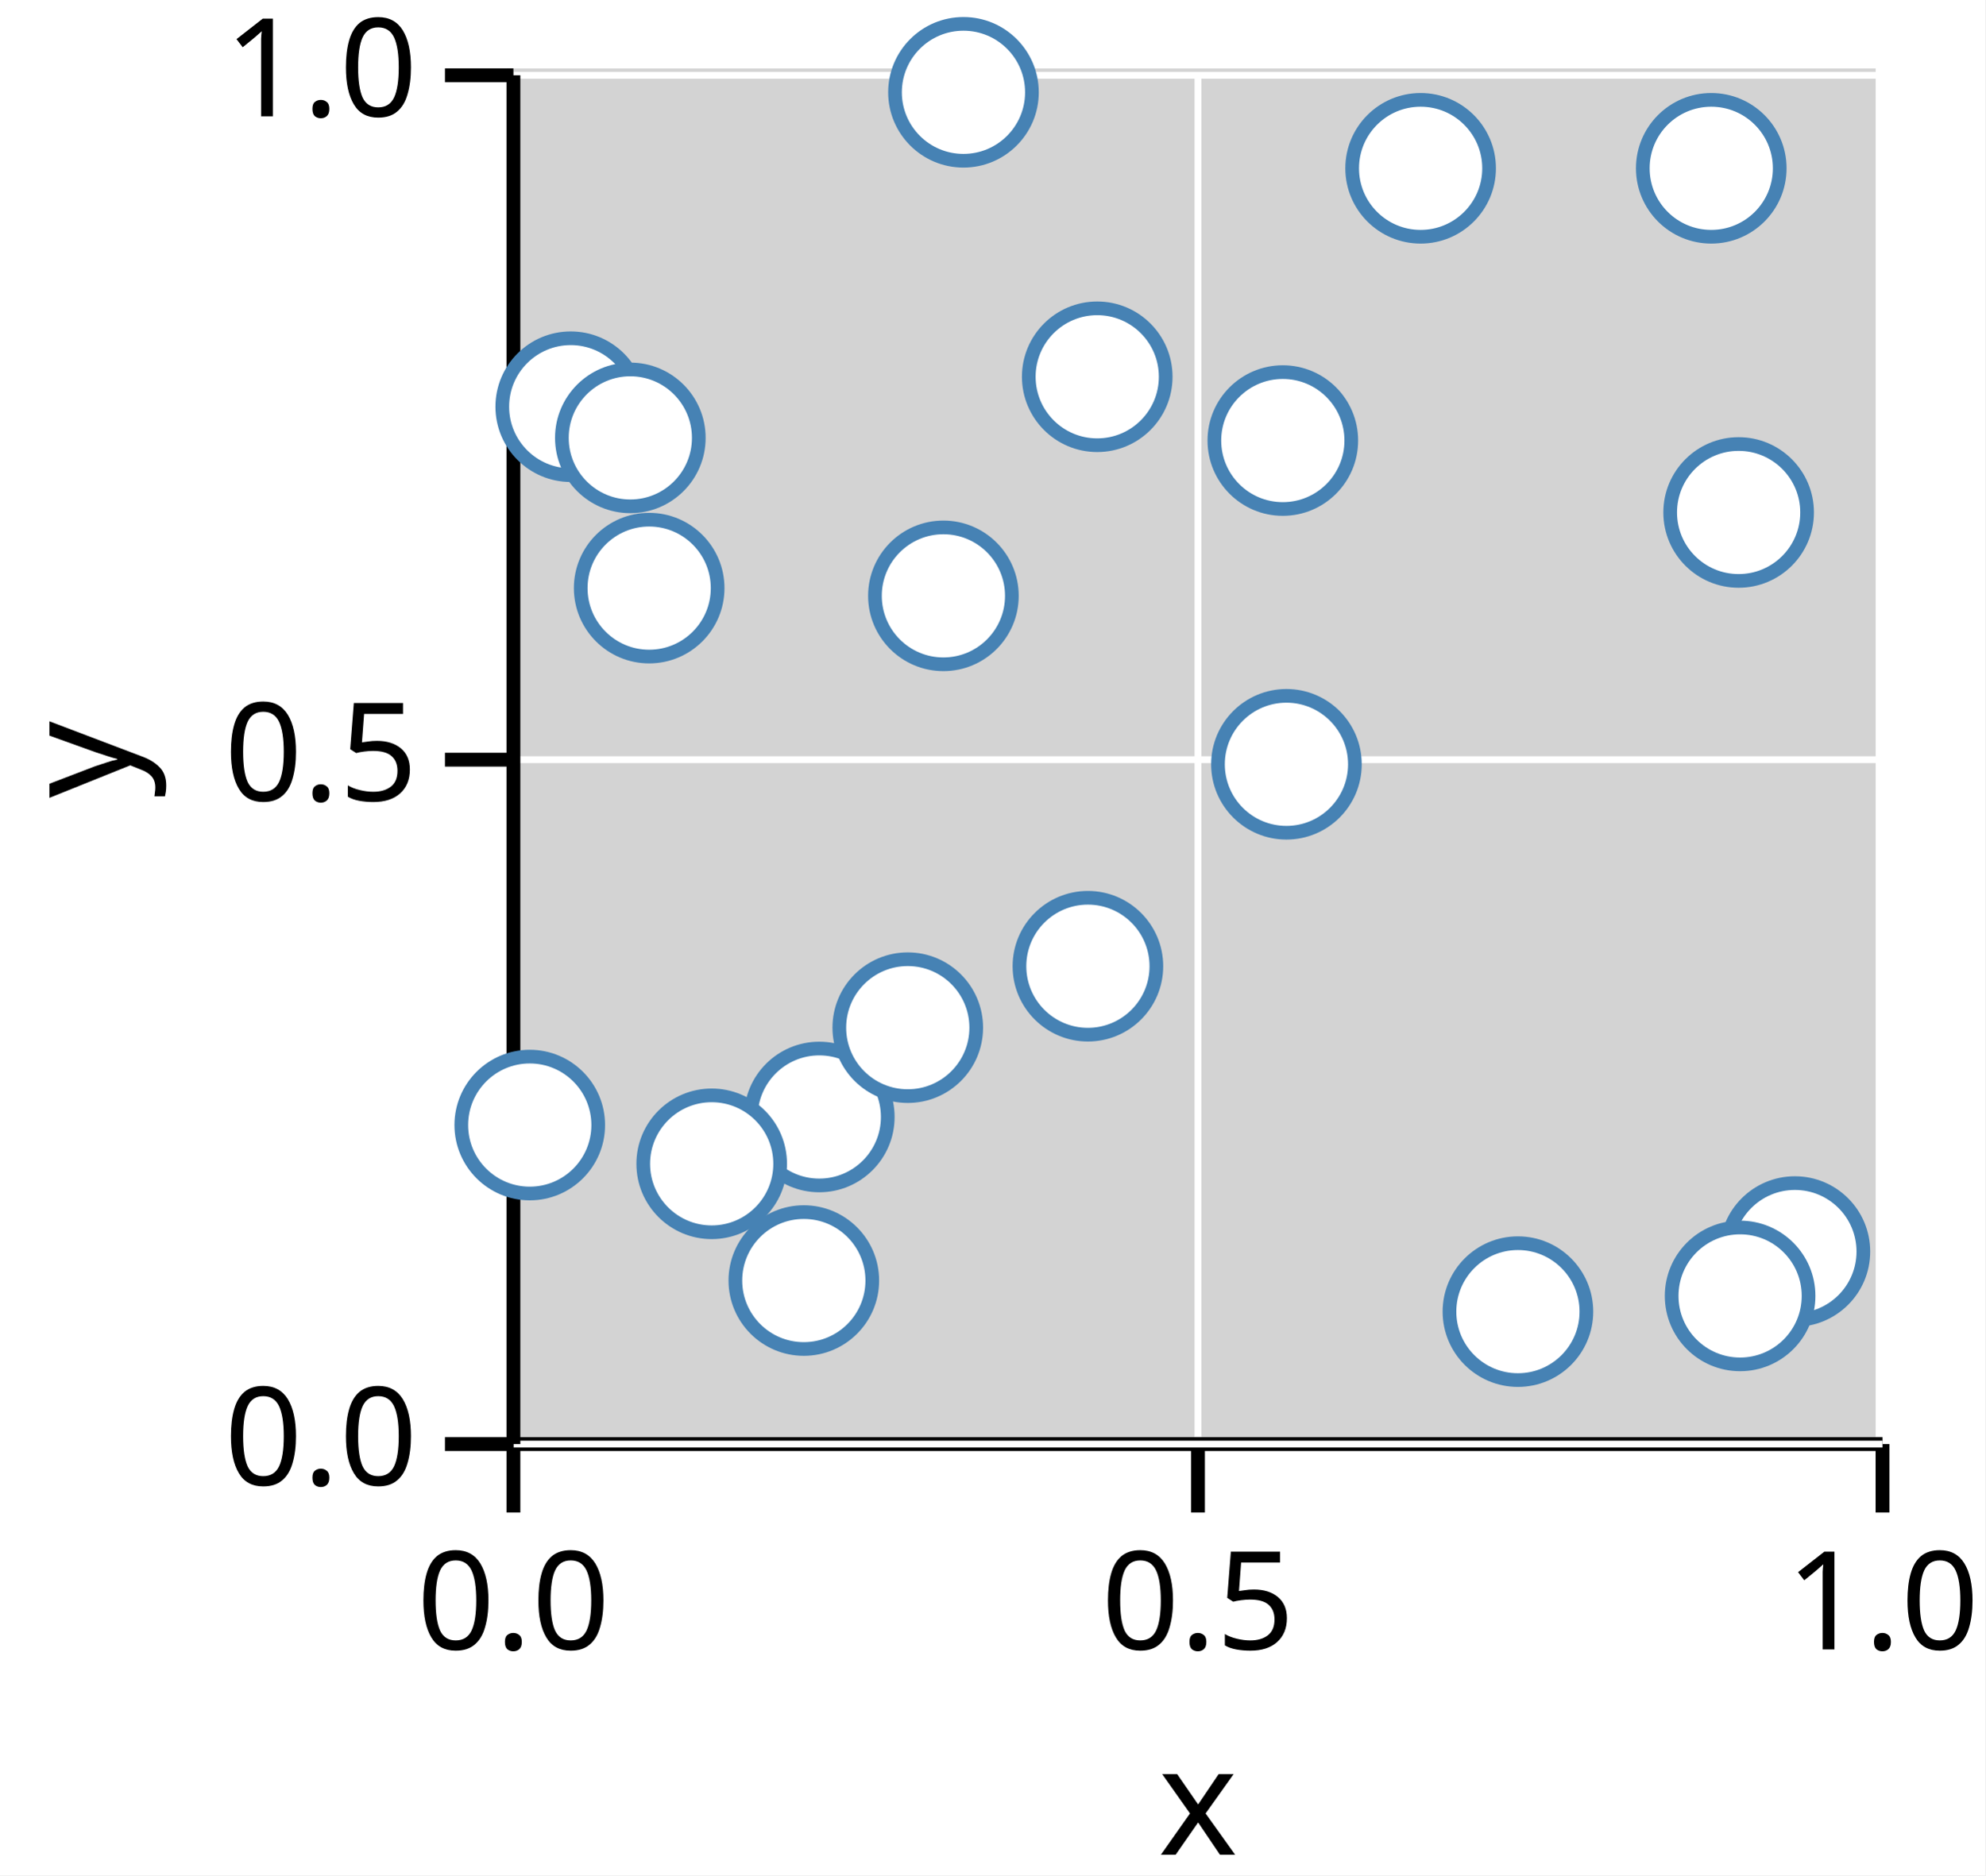
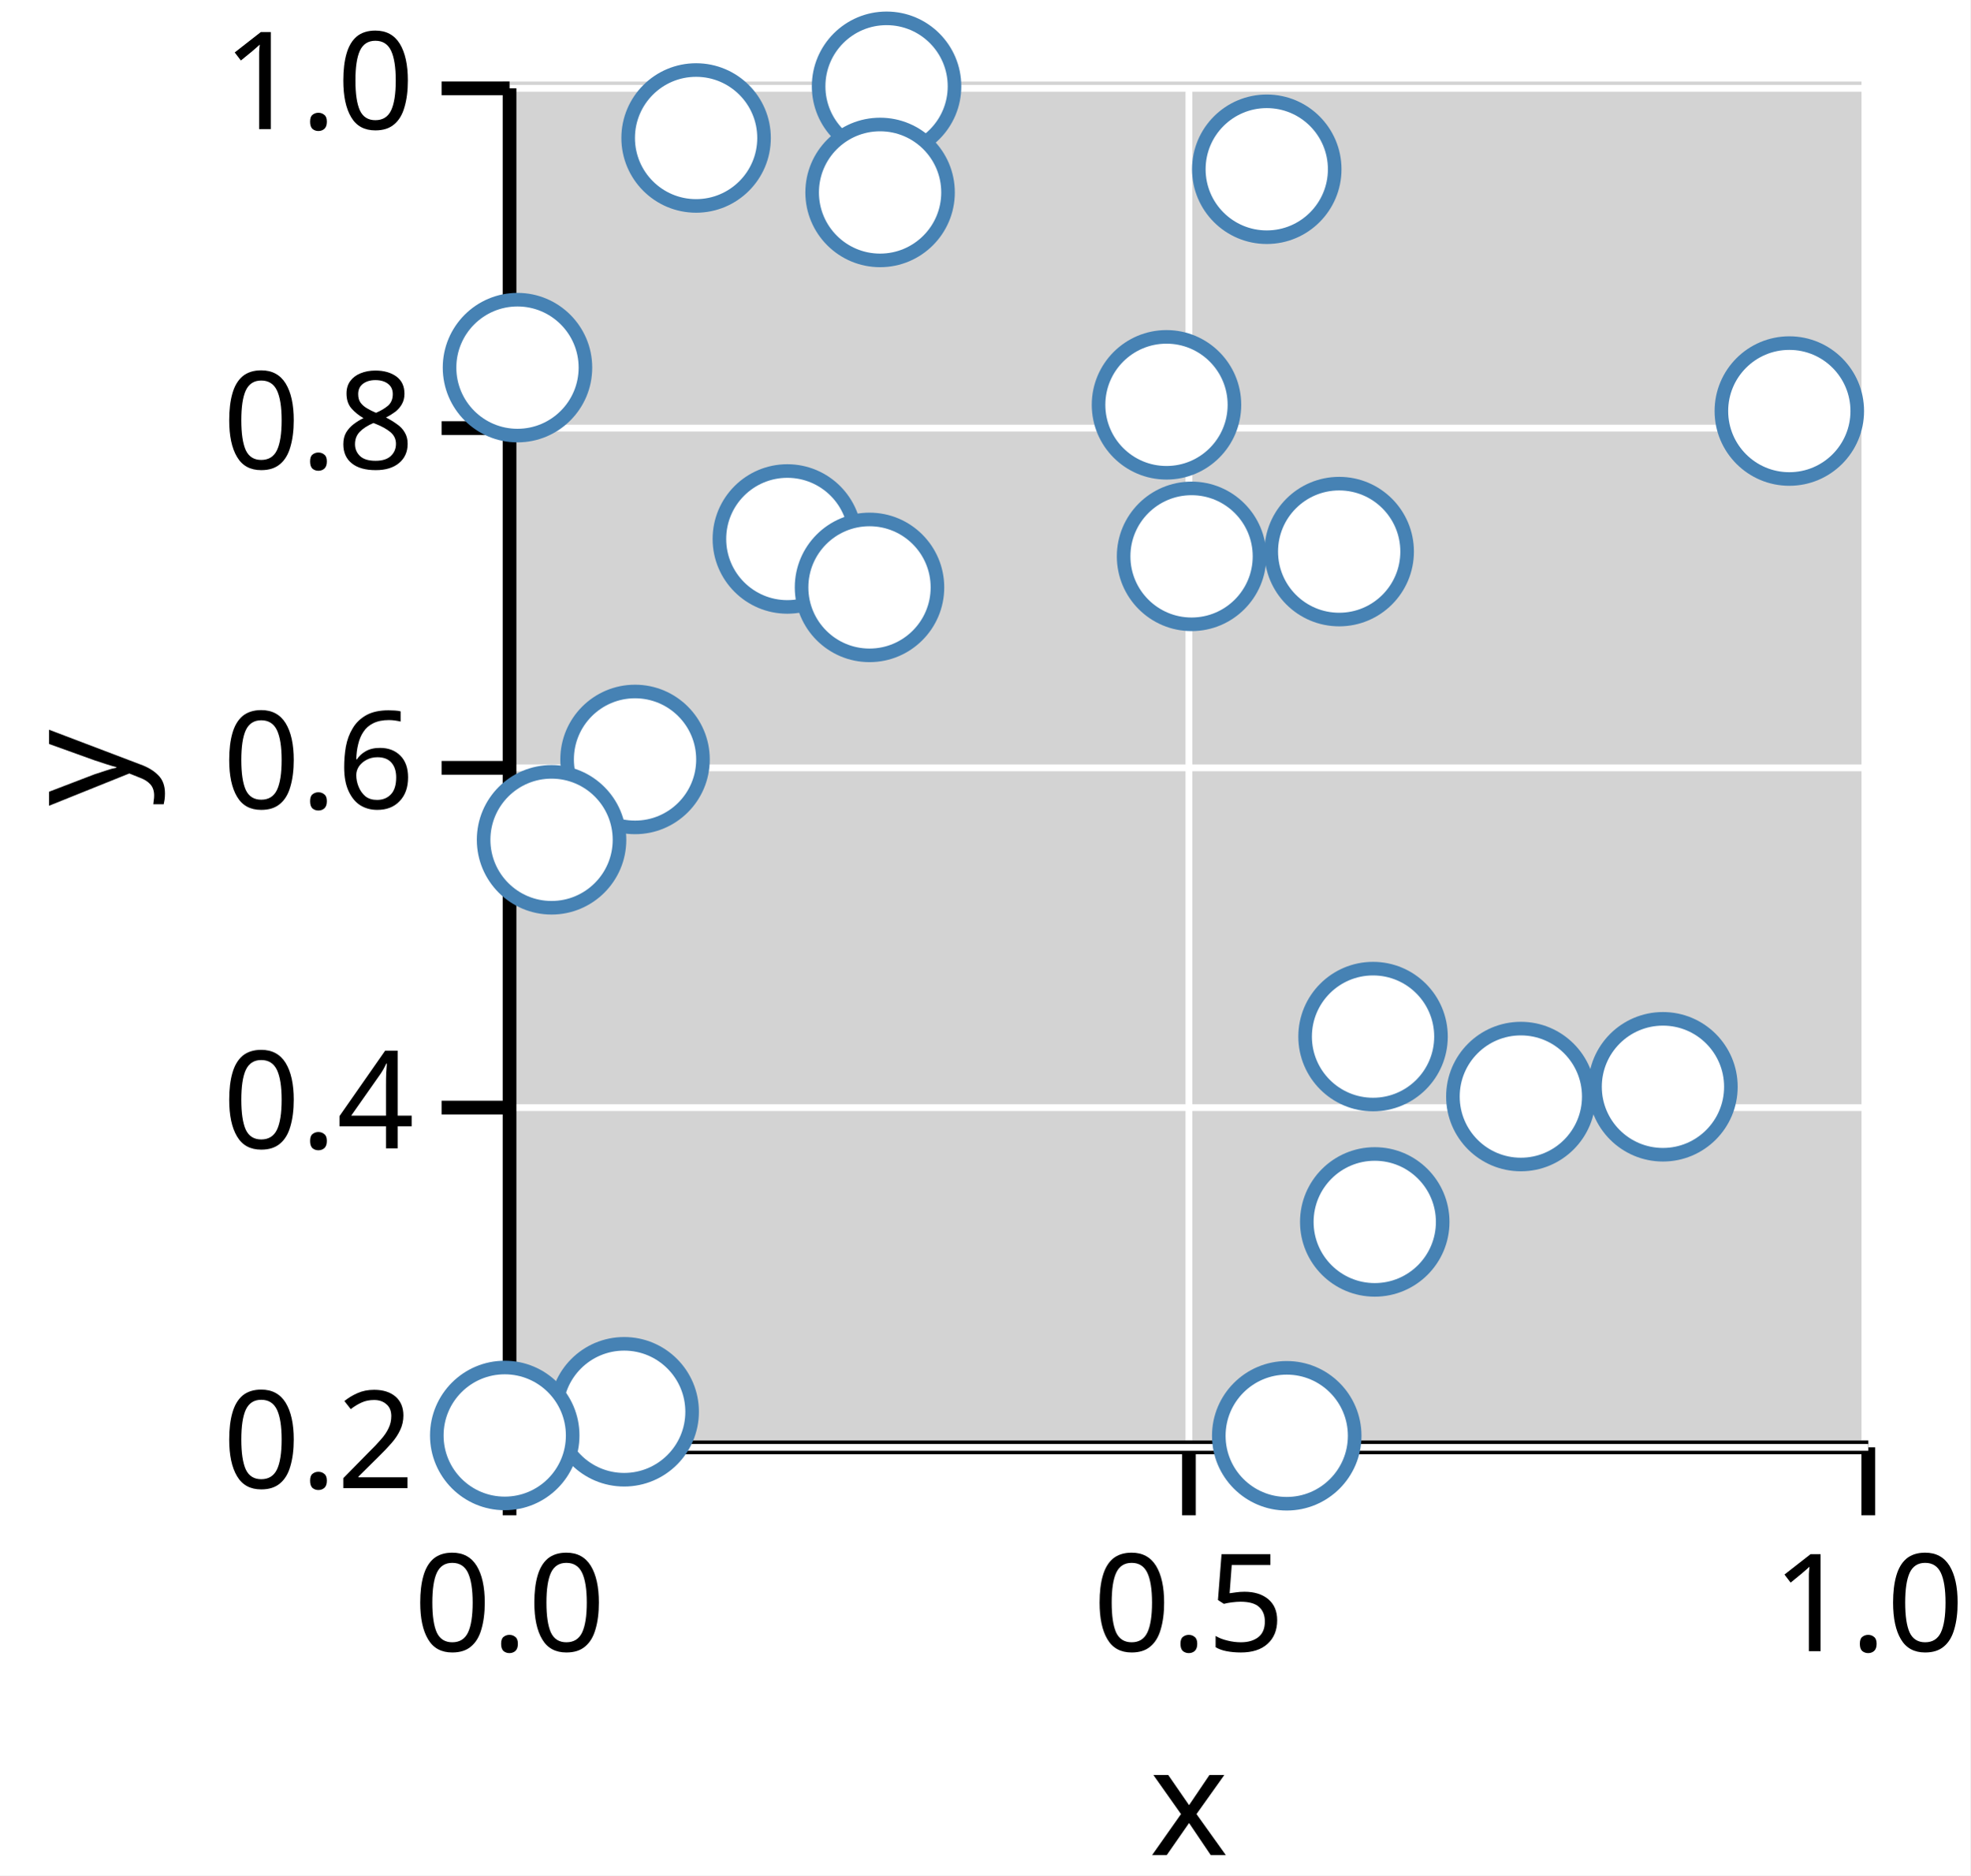
- <svg xmlns="http://www.w3.org/2000/svg" version="1.1" class="marks" width="145" height="137" viewBox="0 0 145 137">
-   <rect width="145" height="137" fill="white" />
-   <g fill="none" stroke-miterlimit="10" transform="translate(37,5)">
+ <svg xmlns="http://www.w3.org/2000/svg" version="1.1" class="marks" width="145" height="138" viewBox="0 0 145 138">
+   <rect width="145" height="138" fill="white" />
+   <g fill="none" stroke-miterlimit="10" transform="translate(37,6)">
    <g class="mark-group role-frame root" role="graphics-object" aria-roledescription="group mark container">
      <g transform="translate(0,0)">
        <path class="background" aria-hidden="true" d="M0,0h100v100h-100Z" fill="lightgray" />
        <g>
          <g class="mark-group role-axis" role="graphics-symbol" aria-roledescription="axis" aria-label="X-axis titled 'x' for a linear scale with values from 0.0 to 1.0">
            <g transform="translate(0.5,100.5)">
              <path class="background" aria-hidden="true" d="M0,0h0v0h0Z" pointer-events="none" />
              <g>
                <g class="mark-rule role-axis-grid" pointer-events="none">
                  <line transform="translate(0,0)" x2="0" y2="-100" stroke="white" stroke-width="0.5" stroke-dasharray="0" opacity="1" />
                  <line transform="translate(50,0)" x2="0" y2="-100" stroke="white" stroke-width="0.5" stroke-dasharray="0" opacity="1" />
                  <line transform="translate(100,0)" x2="0" y2="-100" stroke="white" stroke-width="0.5" stroke-dasharray="0" opacity="1" />
                </g>
                <g class="mark-rule role-axis-tick" pointer-events="none">
                  <line transform="translate(0,0)" x2="0" y2="5" stroke="black" stroke-width="1.01" opacity="1" />
                  <line transform="translate(50,0)" x2="0" y2="5" stroke="black" stroke-width="1.01" opacity="1" />
                  <line transform="translate(100,0)" x2="0" y2="5" stroke="black" stroke-width="1.01" opacity="1" />
                </g>
                <g class="mark-text role-axis-label" pointer-events="none">
                  <text text-anchor="middle" transform="translate(0,15)" font-family="sans-serif" font-size="10px" font-style="normal" font-weight="400" fill="black" opacity="1">0.0</text>
                  <text text-anchor="middle" transform="translate(50,15)" font-family="sans-serif" font-size="10px" font-style="normal" font-weight="400" fill="black" opacity="1">0.5</text>
                  <text text-anchor="middle" transform="translate(100,15)" font-family="sans-serif" font-size="10px" font-style="normal" font-weight="400" fill="black" opacity="1">1.0</text>
                </g>
                <g class="mark-rule role-axis-domain" pointer-events="none">
                  <line transform="translate(0,0)" x2="100" y2="0" stroke="black" stroke-width="1.01" opacity="1" />
                </g>
                <g class="mark-text role-axis-title" pointer-events="none">
                  <text text-anchor="middle" transform="translate(50,30)" font-family="sans-serif" font-size="11px" font-style="normal" font-weight="400" fill="black" opacity="1">x</text>
                </g>
              </g>
              <path class="foreground" aria-hidden="true" d="" pointer-events="none" display="none" />
            </g>
          </g>
-           <g class="mark-group role-axis" role="graphics-symbol" aria-roledescription="axis" aria-label="Y-axis titled 'y' for a linear scale with values from 0.0 to 1.0">
+           <g class="mark-group role-axis" role="graphics-symbol" aria-roledescription="axis" aria-label="Y-axis titled 'y' for a linear scale with values from 0.2 to 1.0">
            <g transform="translate(0.5,0.5)">
              <path class="background" aria-hidden="true" d="M0,0h0v0h0Z" pointer-events="none" />
              <g>
                <g class="mark-rule role-axis-grid" pointer-events="none">
                  <line transform="translate(0,100)" x2="100" y2="0" stroke="white" stroke-width="0.5" stroke-dasharray="0" opacity="1" />
+                   <line transform="translate(0,75)" x2="100" y2="0" stroke="white" stroke-width="0.5" stroke-dasharray="0" opacity="1" />
                  <line transform="translate(0,50)" x2="100" y2="0" stroke="white" stroke-width="0.5" stroke-dasharray="0" opacity="1" />
+                   <line transform="translate(0,25)" x2="100" y2="0" stroke="white" stroke-width="0.5" stroke-dasharray="0" opacity="1" />
                  <line transform="translate(0,0)" x2="100" y2="0" stroke="white" stroke-width="0.5" stroke-dasharray="0" opacity="1" />
                </g>
                <g class="mark-rule role-axis-tick" pointer-events="none">
                  <line transform="translate(0,100)" x2="-5" y2="0" stroke="black" stroke-width="1.01" opacity="1" />
+                   <line transform="translate(0,75)" x2="-5" y2="0" stroke="black" stroke-width="1.01" opacity="1" />
                  <line transform="translate(0,50)" x2="-5" y2="0" stroke="black" stroke-width="1.01" opacity="1" />
+                   <line transform="translate(0,25)" x2="-5" y2="0" stroke="black" stroke-width="1.01" opacity="1" />
                  <line transform="translate(0,0)" x2="-5" y2="0" stroke="black" stroke-width="1.01" opacity="1" />
                </g>
                <g class="mark-text role-axis-label" pointer-events="none">
-                   <text text-anchor="end" transform="translate(-7,103)" font-family="sans-serif" font-size="10px" font-style="normal" font-weight="400" fill="black" opacity="1">0.0</text>
-                   <text text-anchor="end" transform="translate(-7,53)" font-family="sans-serif" font-size="10px" font-style="normal" font-weight="400" fill="black" opacity="1">0.5</text>
+                   <text text-anchor="end" transform="translate(-7,103)" font-family="sans-serif" font-size="10px" font-style="normal" font-weight="400" fill="black" opacity="1">0.2</text>
+                   <text text-anchor="end" transform="translate(-7,78)" font-family="sans-serif" font-size="10px" font-style="normal" font-weight="400" fill="black" opacity="1">0.4</text>
+                   <text text-anchor="end" transform="translate(-7,53)" font-family="sans-serif" font-size="10px" font-style="normal" font-weight="400" fill="black" opacity="1">0.6</text>
+                   <text text-anchor="end" transform="translate(-7,28)" font-family="sans-serif" font-size="10px" font-style="normal" font-weight="400" fill="black" opacity="1">0.8</text>
                  <text text-anchor="end" transform="translate(-7,3)" font-family="sans-serif" font-size="10px" font-style="normal" font-weight="400" fill="black" opacity="1">1.0</text>
                </g>
                <g class="mark-rule role-axis-domain" pointer-events="none">
                  <line transform="translate(0,100)" x2="0" y2="-100" stroke="black" stroke-width="1.01" opacity="1" />
                </g>
                <g class="mark-text role-axis-title" pointer-events="none">
                  <text text-anchor="middle" transform="translate(-26,50) rotate(-90) translate(0,-2)" font-family="sans-serif" font-size="11px" font-style="normal" font-weight="400" fill="black" opacity="1">y</text>
                </g>
              </g>
              <path class="foreground" aria-hidden="true" d="" pointer-events="none" display="none" />
            </g>
          </g>
          <g class="mark-group role-scope" role="graphics-object" aria-roledescription="group mark container">
            <g transform="translate(0,0)">
              <path class="background" aria-hidden="true" d="M0,0h0v0h0Z" />
              <g>
                <g class="mark-symbol role-mark points" role="graphics-symbol" aria-roledescription="symbol mark container">
-                   <path transform="translate(94.10088,86.43349)" d="M5,0A5,5,0,1,1,-5,0A5,5,0,1,1,5,0" fill="white" stroke="steelblue" stroke-width="1" opacity="1" />
-                   <path transform="translate(89.9908,32.43922)" d="M5,0A5,5,0,1,1,-5,0A5,5,0,1,1,5,0" fill="white" stroke="steelblue" stroke-width="1" opacity="1" />
-                   <path transform="translate(22.84192,76.60336)" d="M5,0A5,5,0,1,1,-5,0A5,5,0,1,1,5,0" fill="white" stroke="steelblue" stroke-width="1" opacity="1" />
-                   <path transform="translate(56.96154,50.83637)" d="M5,0A5,5,0,1,1,-5,0A5,5,0,1,1,5,0" fill="white" stroke="steelblue" stroke-width="1" opacity="1" />
-                   <path transform="translate(21.71172,88.55256)" d="M5,0A5,5,0,1,1,-5,0A5,5,0,1,1,5,0" fill="white" stroke="steelblue" stroke-width="1" opacity="1" />
-                   <path transform="translate(56.69787,27.18525)" d="M5,0A5,5,0,1,1,-5,0A5,5,0,1,1,5,0" fill="white" stroke="steelblue" stroke-width="1" opacity="1" />
-                   <path transform="translate(73.8699,90.82378)" d="M5,0A5,5,0,1,1,-5,0A5,5,0,1,1,5,0" fill="white" stroke="steelblue" stroke-width="1" opacity="1" />
-                   <path transform="translate(1.69361,77.19284)" d="M5,0A5,5,0,1,1,-5,0A5,5,0,1,1,5,0" fill="white" stroke="steelblue" stroke-width="1" opacity="1" />
-                   <path transform="translate(10.41583,37.96632)" d="M5,0A5,5,0,1,1,-5,0A5,5,0,1,1,5,0" fill="white" stroke="steelblue" stroke-width="1" opacity="1" />
-                   <path transform="translate(31.90705,38.53068)" d="M5,0A5,5,0,1,1,-5,0A5,5,0,1,1,5,0" fill="white" stroke="steelblue" stroke-width="1" opacity="1" />
-                   <path transform="translate(14.98288,80.02482)" d="M5,0A5,5,0,1,1,-5,0A5,5,0,1,1,5,0" fill="white" stroke="steelblue" stroke-width="1" opacity="1" />
-                   <path transform="translate(90.09816,89.67639)" d="M5,0A5,5,0,1,1,-5,0A5,5,0,1,1,5,0" fill="white" stroke="steelblue" stroke-width="1" opacity="1" />
-                   <path transform="translate(66.76294,7.295505)" d="M5,0A5,5,0,1,1,-5,0A5,5,0,1,1,5,0" fill="white" stroke="steelblue" stroke-width="1" opacity="1" />
-                   <path transform="translate(33.37189,1.743556)" d="M5,0A5,5,0,1,1,-5,0A5,5,0,1,1,5,0" fill="white" stroke="steelblue" stroke-width="1" opacity="1" />
-                   <path transform="translate(4.686938,24.71245)" d="M5,0A5,5,0,1,1,-5,0A5,5,0,1,1,5,0" fill="white" stroke="steelblue" stroke-width="1" opacity="1" />
-                   <path transform="translate(87.99112,7.295428)" d="M5,0A5,5,0,1,1,-5,0A5,5,0,1,1,5,0" fill="white" stroke="steelblue" stroke-width="1" opacity="1" />
-                   <path transform="translate(42.46144,65.58917)" d="M5,0A5,5,0,1,1,-5,0A5,5,0,1,1,5,0" fill="white" stroke="steelblue" stroke-width="1" opacity="1" />
-                   <path transform="translate(43.14246,22.5253)" d="M5,0A5,5,0,1,1,-5,0A5,5,0,1,1,5,0" fill="white" stroke="steelblue" stroke-width="1" opacity="1" />
-                   <path transform="translate(9.039848,26.99043)" d="M5,0A5,5,0,1,1,-5,0A5,5,0,1,1,5,0" fill="white" stroke="steelblue" stroke-width="1" opacity="1" />
-                   <path transform="translate(29.30429,70.07792)" d="M5,0A5,5,0,1,1,-5,0A5,5,0,1,1,5,0" fill="white" stroke="steelblue" stroke-width="1" opacity="1" />
+                   <path transform="translate(74.9296,74.68687)" d="M5,0A5,5,0,1,1,-5,0A5,5,0,1,1,5,0" fill="white" stroke="steelblue" stroke-width="1" opacity="1" />
+                   <path transform="translate(20.94566,33.65855)" d="M5,0A5,5,0,1,1,-5,0A5,5,0,1,1,5,0" fill="white" stroke="steelblue" stroke-width="1" opacity="1" />
+                   <path transform="translate(1.084699,21.0509)" d="M5,0A5,5,0,1,1,-5,0A5,5,0,1,1,5,0" fill="white" stroke="steelblue" stroke-width="1" opacity="1" />
+                   <path transform="translate(57.69928,99.64875)" d="M5,0A5,5,0,1,1,-5,0A5,5,0,1,1,5,0" fill="white" stroke="steelblue" stroke-width="1" opacity="1" />
+                   <path transform="translate(9.736195,49.88162)" d="M5,0A5,5,0,1,1,-5,0A5,5,0,1,1,5,0" fill="white" stroke="steelblue" stroke-width="1" opacity="1" />
+                   <path transform="translate(8.937082,97.8818)" d="M5,0A5,5,0,1,1,-5,0A5,5,0,1,1,5,0" fill="white" stroke="steelblue" stroke-width="1" opacity="1" />
+                   <path transform="translate(3.592217,55.7944)" d="M5,0A5,5,0,1,1,-5,0A5,5,0,1,1,5,0" fill="white" stroke="steelblue" stroke-width="1" opacity="1" />
+                   <path transform="translate(64.05196,70.27506)" d="M5,0A5,5,0,1,1,-5,0A5,5,0,1,1,5,0" fill="white" stroke="steelblue" stroke-width="1" opacity="1" />
+                   <path transform="translate(64.1772,83.91251)" d="M5,0A5,5,0,1,1,-5,0A5,5,0,1,1,5,0" fill="white" stroke="steelblue" stroke-width="1" opacity="1" />
+                   <path transform="translate(94.68798,24.24567)" d="M5,0A5,5,0,1,1,-5,0A5,5,0,1,1,5,0" fill="white" stroke="steelblue" stroke-width="1" opacity="1" />
+                   <path transform="translate(48.84934,23.7878)" d="M5,0A5,5,0,1,1,-5,0A5,5,0,1,1,5,0" fill="white" stroke="steelblue" stroke-width="1" opacity="1" />
+                   <path transform="translate(61.55912,34.58735)" d="M5,0A5,5,0,1,1,-5,0A5,5,0,1,1,5,0" fill="white" stroke="steelblue" stroke-width="1" opacity="1" />
+                   <path transform="translate(14.23021,4.152725)" d="M5,0A5,5,0,1,1,-5,0A5,5,0,1,1,5,0" fill="white" stroke="steelblue" stroke-width="1" opacity="1" />
+                   <path transform="translate(56.22917,6.454181)" d="M5,0A5,5,0,1,1,-5,0A5,5,0,1,1,5,0" fill="white" stroke="steelblue" stroke-width="1" opacity="1" />
+                   <path transform="translate(26.99237,37.22189)" d="M5,0A5,5,0,1,1,-5,0A5,5,0,1,1,5,0" fill="white" stroke="steelblue" stroke-width="1" opacity="1" />
+                   <path transform="translate(0.1464769,99.62534)" d="M5,0A5,5,0,1,1,-5,0A5,5,0,1,1,5,0" fill="white" stroke="steelblue" stroke-width="1" opacity="1" />
+                   <path transform="translate(50.69518,34.93739)" d="M5,0A5,5,0,1,1,-5,0A5,5,0,1,1,5,0" fill="white" stroke="steelblue" stroke-width="1" opacity="1" />
+                   <path transform="translate(28.24782,0.3500612)" d="M5,0A5,5,0,1,1,-5,0A5,5,0,1,1,5,0" fill="white" stroke="steelblue" stroke-width="1" opacity="1" />
+                   <path transform="translate(27.77107,8.160848)" d="M5,0A5,5,0,1,1,-5,0A5,5,0,1,1,5,0" fill="white" stroke="steelblue" stroke-width="1" opacity="1" />
+                   <path transform="translate(85.3878,73.96839)" d="M5,0A5,5,0,1,1,-5,0A5,5,0,1,1,5,0" fill="white" stroke="steelblue" stroke-width="1" opacity="1" />
                </g>
              </g>
              <path class="foreground" aria-hidden="true" d="" display="none" />
            </g>
          </g>
        </g>
        <path class="foreground" aria-hidden="true" d="" display="none" />
      </g>
    </g>
  </g>
</svg>
